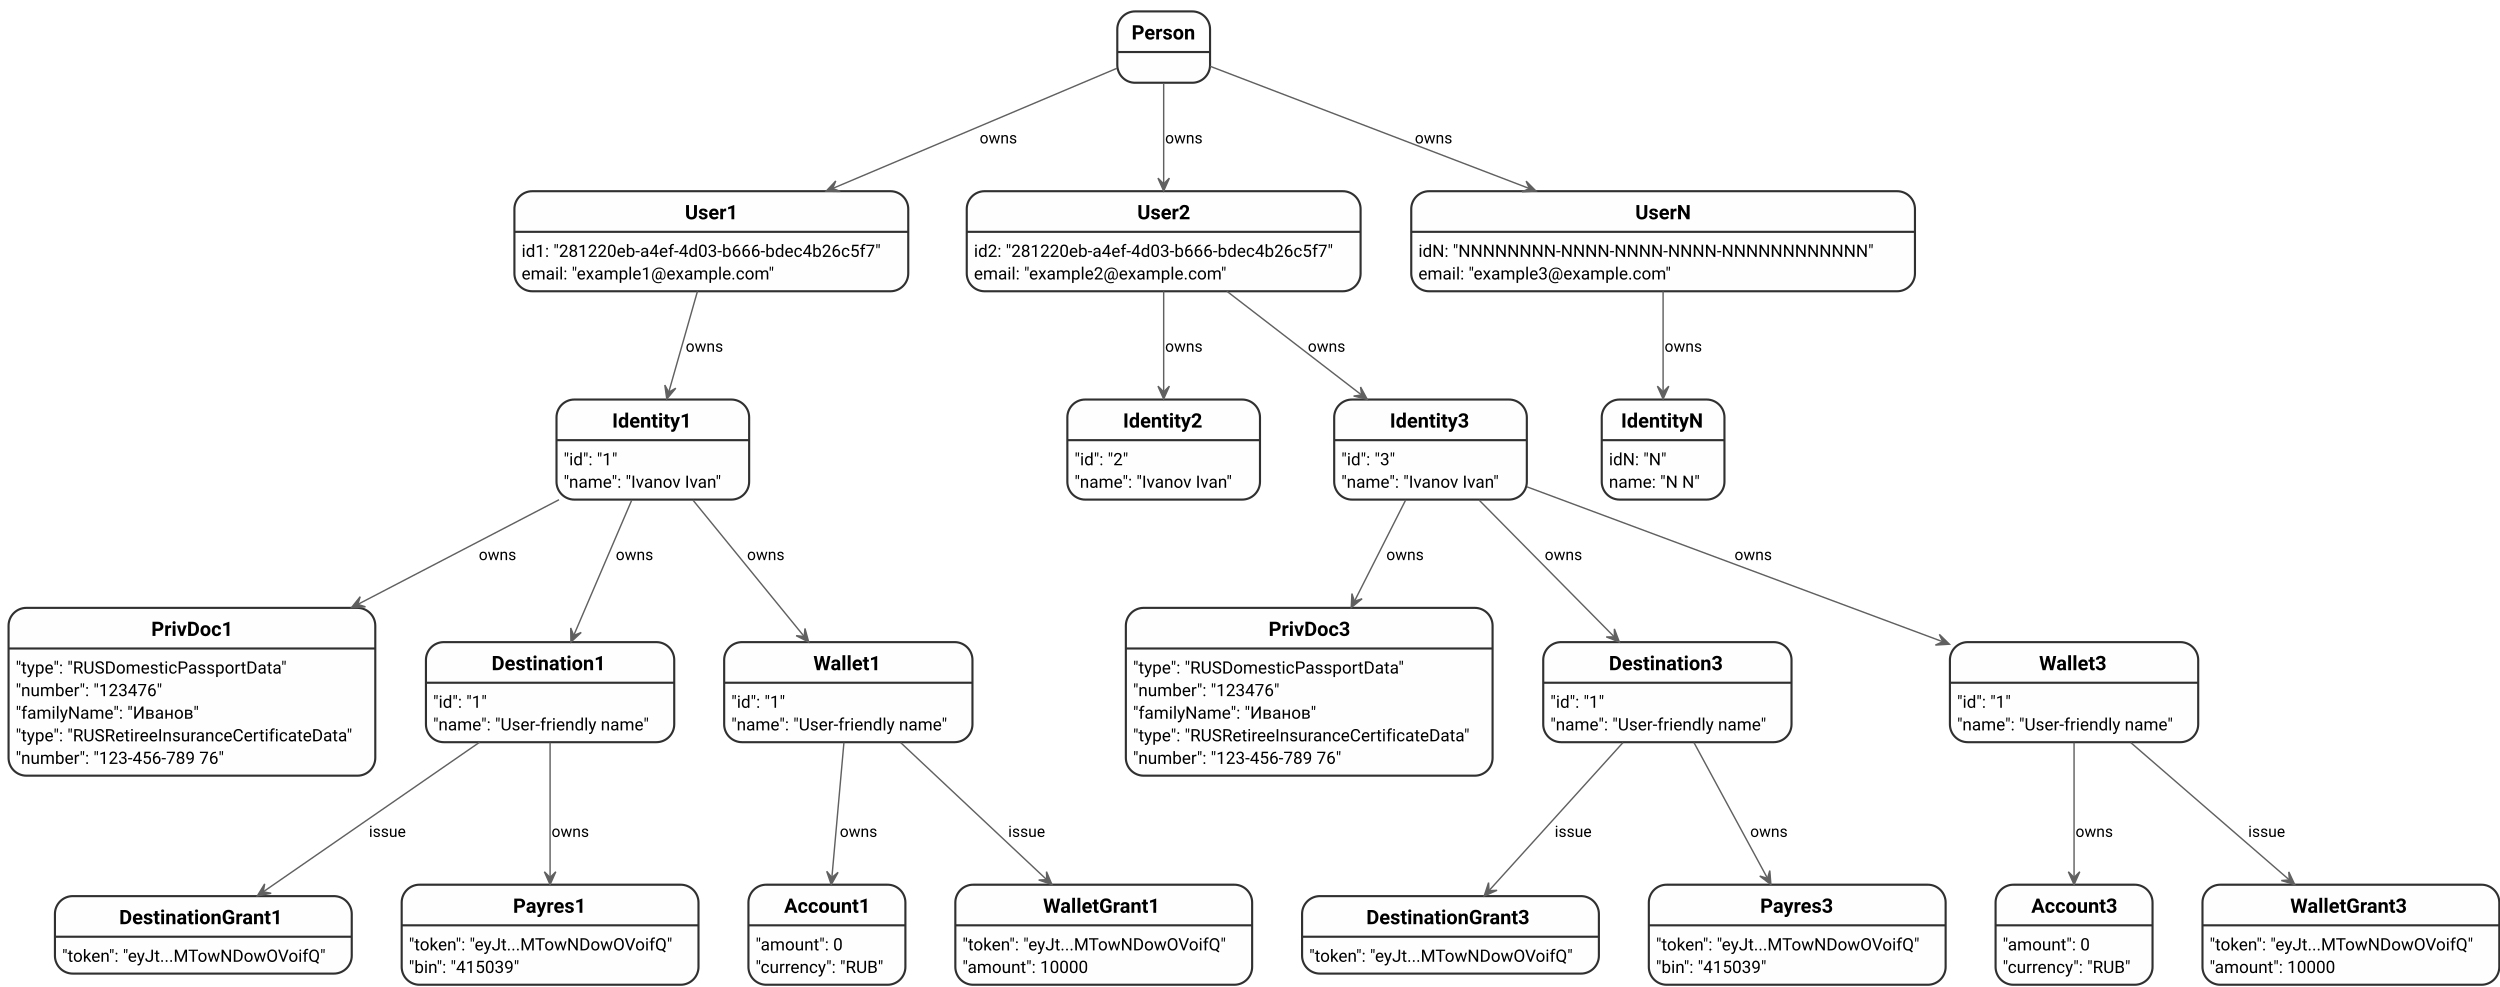
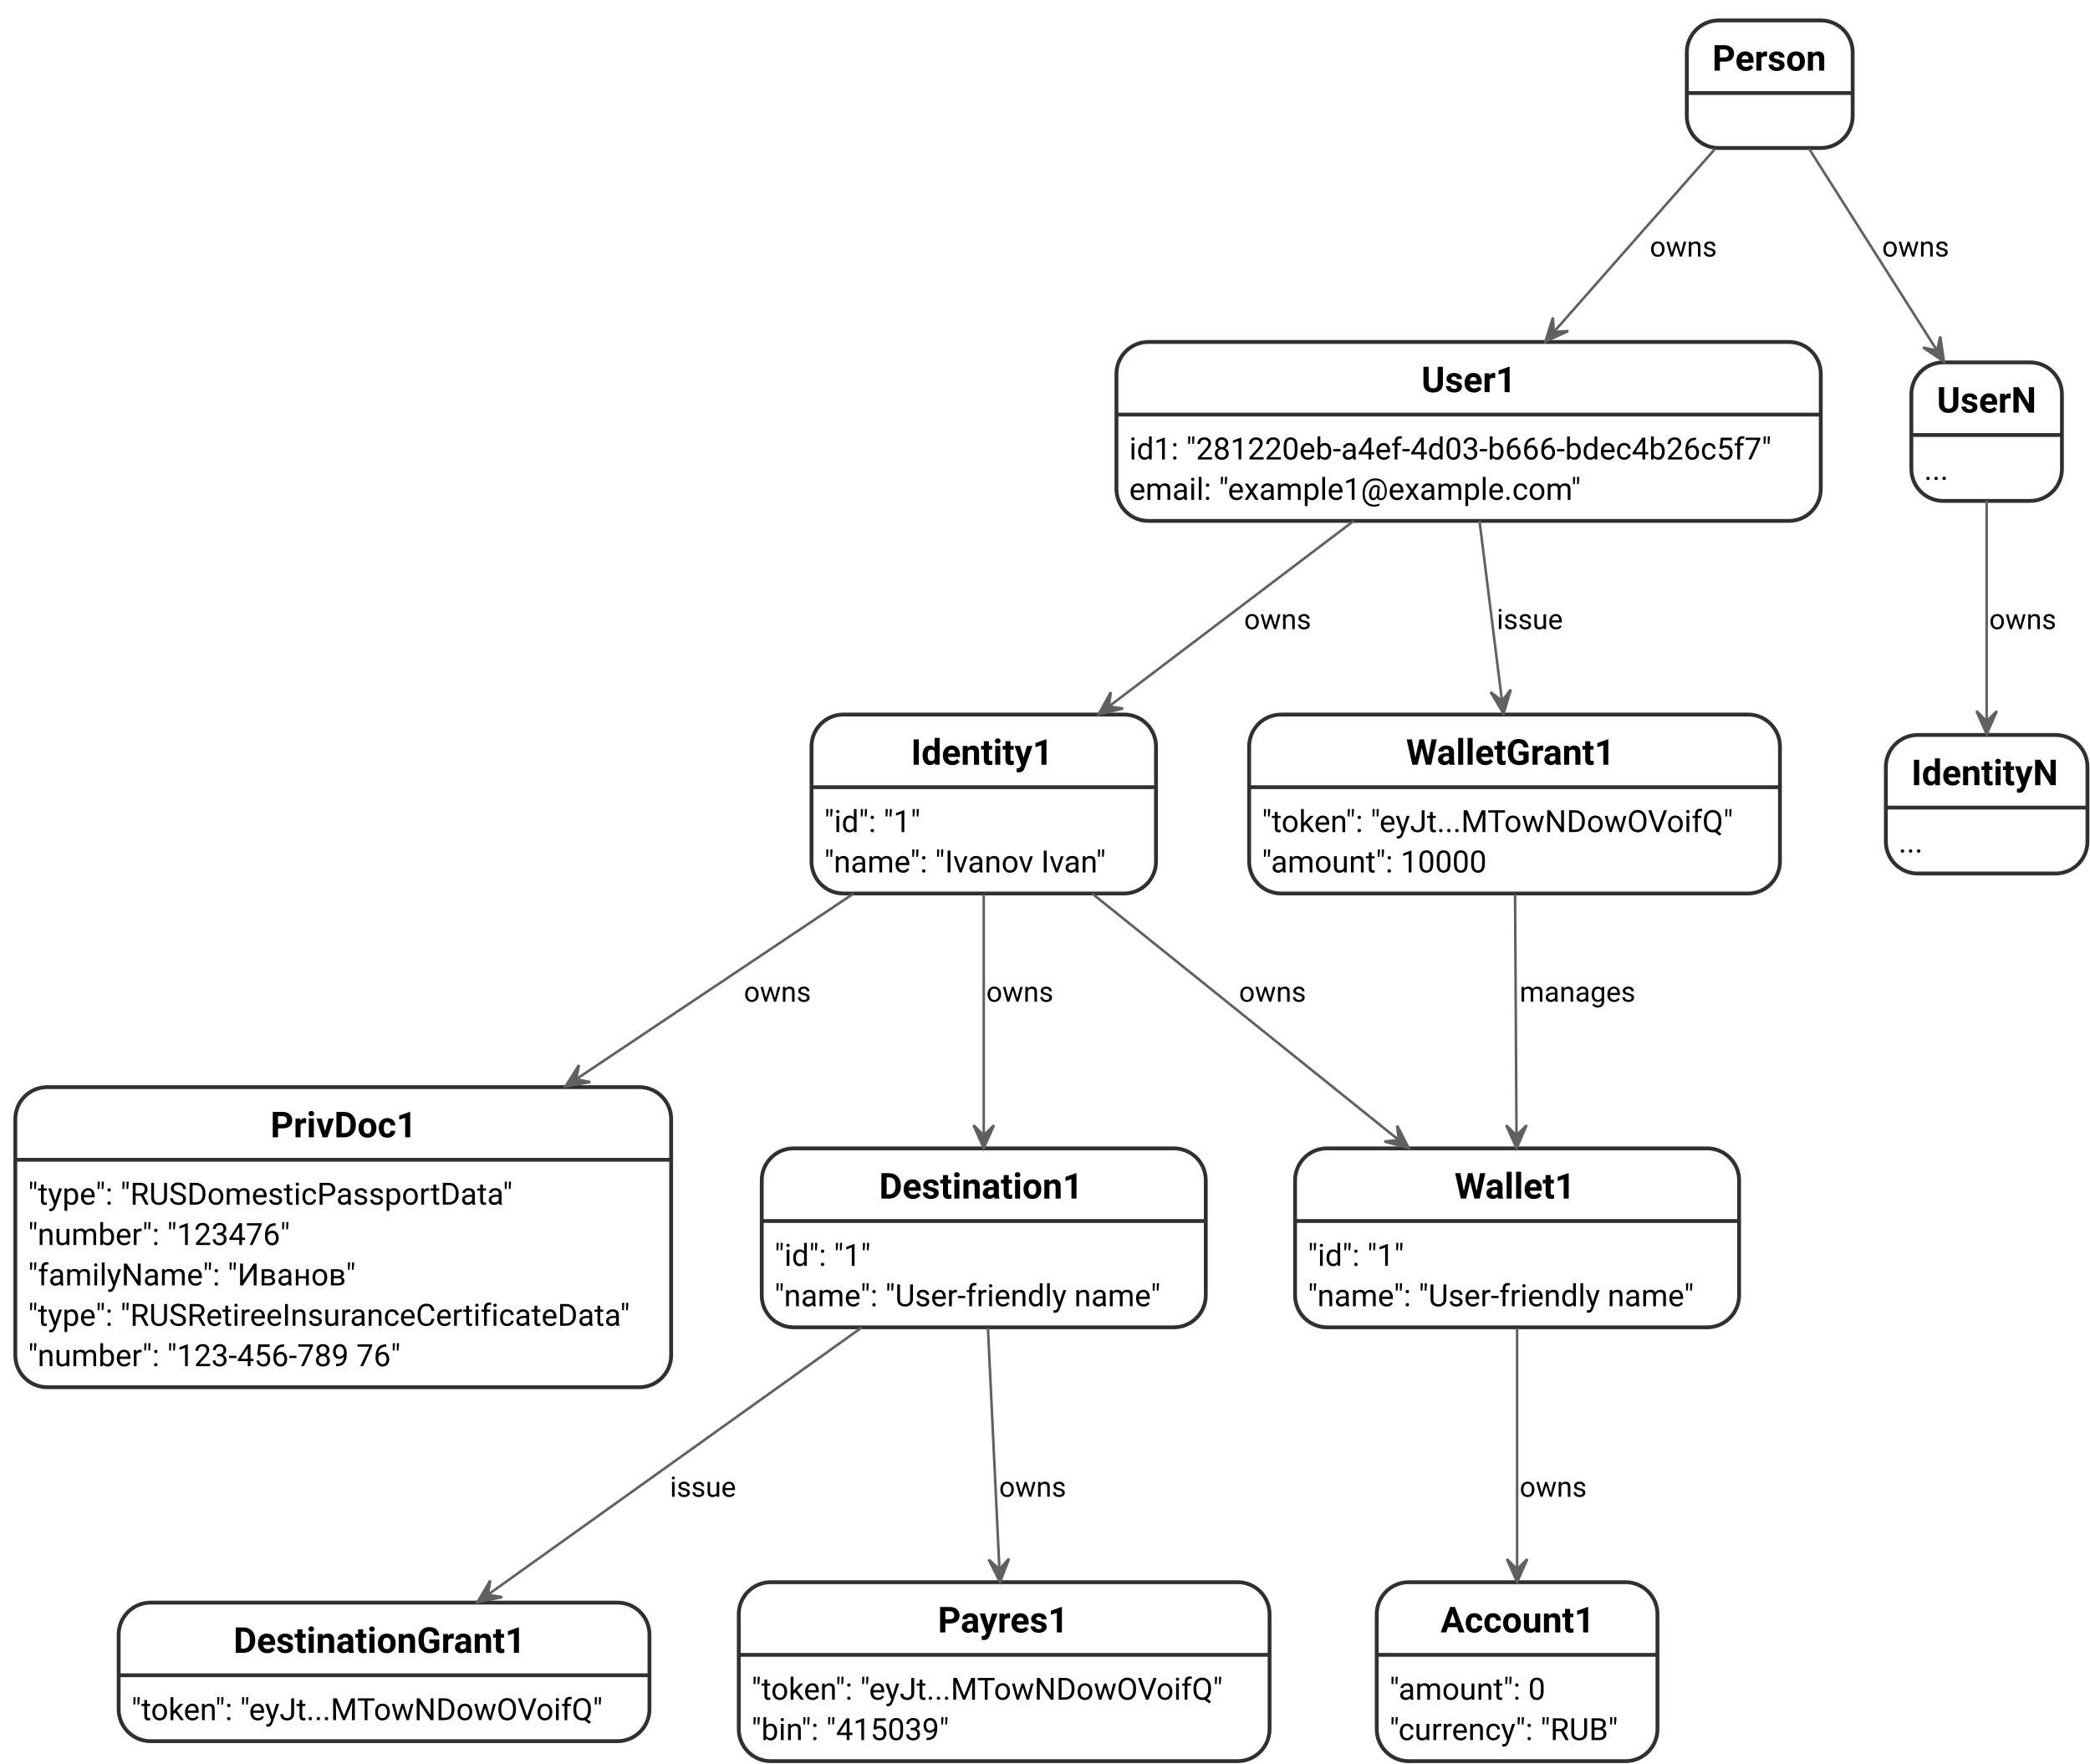
- <svg xmlns="http://www.w3.org/2000/svg" height="691px" style="width:1752px;height:691px;" version="1.1" viewBox="0 0 1752 691" width="1752px">
+ <svg xmlns="http://www.w3.org/2000/svg" height="691px" style="width:819px;height:691px;" version="1.1" viewBox="0 0 819 691" width="819px">
  <defs />
  <g>
    <style type="text/css">
@font-face {
  font-family: 'Roboto';
  font-style: normal;
  font-weight: 400;
  src: local('Roboto'), local('Roboto-Regular'), url(https://fonts.gstatic.com/s/roboto/v15/zN7GBFwfMP4uA6AR0HCoLQ.ttf) format('truetype');
}
@font-face {
  font-family: 'Roboto';
  font-style: normal;
  font-weight: 700;
  src: local('Roboto Bold'), local('Roboto-Bold'), url(https://fonts.gstatic.com/s/roboto/v15/d-6IYplOFocCacKzxwXSOKCWcynf_cDxXwCLxiixG1c.ttf) format('truetype');
}
@font-face {
  font-family: 'Roboto';
  font-style: italic;
  font-weight: 400;
  src: local('Roboto Italic'), local('Roboto-Italic'), url(https://fonts.gstatic.com/s/roboto/v15/W4wDsBUluyw0tK3tykhXEfesZW2xOQ-xsNqO47m55DA.ttf) format('truetype');
}
@font-face {
  font-family: 'Roboto';
  font-style: italic;
  font-weight: 700;
  src: local('Roboto Bold Italic'), local('Roboto-BoldItalic'), url(https://fonts.gstatic.com/s/roboto/v15/t6Nd4cfPRhZP44Q5QAjcC50EAVxt0G0biEntp43Qt6E.ttf) format('truetype');
}
</style>
-     <rect fill="#FEFEFE" height="70.116" rx="12.5" ry="12.5" style="stroke: #303030; stroke-width: 1.5;" width="276" x="360.5" y="134" />
-     <line style="stroke: #303030; stroke-width: 1.5;" x1="360.5" x2="636.5" y1="162.464" y2="162.464" />
-     <text fill="#000000" font-family="Roboto" font-size="14" font-weight="bold" lengthAdjust="spacingAndGlyphs" textLength="37" x="480" y="153.67">User1</text>
-     <text fill="#000000" font-family="Roboto" font-size="12" lengthAdjust="spacingAndGlyphs" textLength="256" x="365.5" y="180.038">id1: "281220eb-a4ef-4d03-b666-bdec4b26c5f7"</text>
-     <text fill="#000000" font-family="Roboto" font-size="12" lengthAdjust="spacingAndGlyphs" textLength="181" x="365.5" y="195.864">email: "example1@example.com"</text>
-     <rect fill="#FEFEFE" height="70.116" rx="12.5" ry="12.5" style="stroke: #303030; stroke-width: 1.5;" width="276" x="677.5" y="134" />
-     <line style="stroke: #303030; stroke-width: 1.5;" x1="677.5" x2="953.5" y1="162.464" y2="162.464" />
-     <text fill="#000000" font-family="Roboto" font-size="14" font-weight="bold" lengthAdjust="spacingAndGlyphs" textLength="37" x="797" y="153.67">User2</text>
-     <text fill="#000000" font-family="Roboto" font-size="12" lengthAdjust="spacingAndGlyphs" textLength="256" x="682.5" y="180.038">id2: "281220eb-a4ef-4d03-b666-bdec4b26c5f7"</text>
-     <text fill="#000000" font-family="Roboto" font-size="12" lengthAdjust="spacingAndGlyphs" textLength="181" x="682.5" y="195.864">email: "example2@example.com"</text>
-     <rect fill="#FEFEFE" height="70.116" rx="12.5" ry="12.5" style="stroke: #303030; stroke-width: 1.5;" width="353" x="989" y="134" />
-     <line style="stroke: #303030; stroke-width: 1.5;" x1="989" x2="1342" y1="162.464" y2="162.464" />
-     <text fill="#000000" font-family="Roboto" font-size="14" font-weight="bold" lengthAdjust="spacingAndGlyphs" textLength="39" x="1146" y="153.67">UserN</text>
-     <text fill="#000000" font-family="Roboto" font-size="12" lengthAdjust="spacingAndGlyphs" textLength="333" x="994" y="180.038">idN: "NNNNNNNN-NNNN-NNNN-NNNN-NNNNNNNNNNNN"</text>
-     <text fill="#000000" font-family="Roboto" font-size="12" lengthAdjust="spacingAndGlyphs" textLength="181" x="994" y="195.864">email: "example3@example.com"</text>
-     <rect fill="#FEFEFE" height="50" rx="12.5" ry="12.5" style="stroke: #303030; stroke-width: 1.5;" width="65" x="783" y="8" />
-     <line style="stroke: #303030; stroke-width: 1.5;" x1="783" x2="848" y1="36.464" y2="36.464" />
-     <text fill="#000000" font-family="Roboto" font-size="14" font-weight="bold" lengthAdjust="spacingAndGlyphs" textLength="45" x="793" y="27.67">Person</text>
-     <rect fill="#FEFEFE" height="70.116" rx="12.5" ry="12.5" style="stroke: #303030; stroke-width: 1.5;" width="135" x="390" y="280" />
-     <line style="stroke: #303030; stroke-width: 1.5;" x1="390" x2="525" y1="308.464" y2="308.464" />
-     <text fill="#000000" font-family="Roboto" font-size="14" font-weight="bold" lengthAdjust="spacingAndGlyphs" textLength="57" x="429" y="299.67">Identity1</text>
-     <text fill="#000000" font-family="Roboto" font-size="12" lengthAdjust="spacingAndGlyphs" textLength="39" x="395" y="326.038">"id": "1"</text>
-     <text fill="#000000" font-family="Roboto" font-size="12" lengthAdjust="spacingAndGlyphs" textLength="115" x="395" y="341.864">"name": "Ivanov Ivan"</text>
-     <rect fill="#FEFEFE" height="70.116" rx="12.5" ry="12.5" style="stroke: #303030; stroke-width: 1.5;" width="135" x="748" y="280" />
-     <line style="stroke: #303030; stroke-width: 1.5;" x1="748" x2="883" y1="308.464" y2="308.464" />
-     <text fill="#000000" font-family="Roboto" font-size="14" font-weight="bold" lengthAdjust="spacingAndGlyphs" textLength="57" x="787" y="299.67">Identity2</text>
-     <text fill="#000000" font-family="Roboto" font-size="12" lengthAdjust="spacingAndGlyphs" textLength="39" x="753" y="326.038">"id": "2"</text>
-     <text fill="#000000" font-family="Roboto" font-size="12" lengthAdjust="spacingAndGlyphs" textLength="115" x="753" y="341.864">"name": "Ivanov Ivan"</text>
-     <rect fill="#FEFEFE" height="70.116" rx="12.5" ry="12.5" style="stroke: #303030; stroke-width: 1.5;" width="135" x="935" y="280" />
-     <line style="stroke: #303030; stroke-width: 1.5;" x1="935" x2="1070" y1="308.464" y2="308.464" />
-     <text fill="#000000" font-family="Roboto" font-size="14" font-weight="bold" lengthAdjust="spacingAndGlyphs" textLength="57" x="974" y="299.67">Identity3</text>
-     <text fill="#000000" font-family="Roboto" font-size="12" lengthAdjust="spacingAndGlyphs" textLength="39" x="940" y="326.038">"id": "3"</text>
-     <text fill="#000000" font-family="Roboto" font-size="12" lengthAdjust="spacingAndGlyphs" textLength="115" x="940" y="341.864">"name": "Ivanov Ivan"</text>
-     <rect fill="#FEFEFE" height="70.116" rx="12.5" ry="12.5" style="stroke: #303030; stroke-width: 1.5;" width="86" x="1122.5" y="280" />
-     <line style="stroke: #303030; stroke-width: 1.5;" x1="1122.5" x2="1208.5" y1="308.464" y2="308.464" />
-     <text fill="#000000" font-family="Roboto" font-size="14" font-weight="bold" lengthAdjust="spacingAndGlyphs" textLength="59" x="1136" y="299.67">IdentityN</text>
-     <text fill="#000000" font-family="Roboto" font-size="12" lengthAdjust="spacingAndGlyphs" textLength="42" x="1127.5" y="326.038">idN: "N"</text>
-     <text fill="#000000" font-family="Roboto" font-size="12" lengthAdjust="spacingAndGlyphs" textLength="66" x="1127.5" y="341.864">name: "N N"</text>
+     <rect fill="#FEFEFE" height="70.116" rx="12.5" ry="12.5" style="stroke: #303030; stroke-width: 1.5;" width="276" x="437.5" y="134" />
+     <line style="stroke: #303030; stroke-width: 1.5;" x1="437.5" x2="713.5" y1="162.464" y2="162.464" />
+     <text fill="#000000" font-family="Roboto" font-size="14" font-weight="bold" lengthAdjust="spacingAndGlyphs" textLength="37" x="557" y="153.67">User1</text>
+     <text fill="#000000" font-family="Roboto" font-size="12" lengthAdjust="spacingAndGlyphs" textLength="256" x="442.5" y="180.038">id1: "281220eb-a4ef-4d03-b666-bdec4b26c5f7"</text>
+     <text fill="#000000" font-family="Roboto" font-size="12" lengthAdjust="spacingAndGlyphs" textLength="181" x="442.5" y="195.864">email: "example1@example.com"</text>
+     <rect fill="#FEFEFE" height="54.29" rx="12.5" ry="12.5" style="stroke: #303030; stroke-width: 1.5;" width="59" x="749" y="142" />
+     <line style="stroke: #303030; stroke-width: 1.5;" x1="749" x2="808" y1="170.464" y2="170.464" />
+     <text fill="#000000" font-family="Roboto" font-size="14" font-weight="bold" lengthAdjust="spacingAndGlyphs" textLength="39" x="759" y="161.67">UserN</text>
+     <text fill="#000000" font-family="Roboto" font-size="12" lengthAdjust="spacingAndGlyphs" textLength="9" x="754" y="188.038">...</text>
+     <rect fill="#FEFEFE" height="50" rx="12.5" ry="12.5" style="stroke: #303030; stroke-width: 1.5;" width="65" x="661" y="8" />
+     <line style="stroke: #303030; stroke-width: 1.5;" x1="661" x2="726" y1="36.464" y2="36.464" />
+     <text fill="#000000" font-family="Roboto" font-size="14" font-weight="bold" lengthAdjust="spacingAndGlyphs" textLength="45" x="671" y="27.67">Person</text>
+     <rect fill="#FEFEFE" height="70.116" rx="12.5" ry="12.5" style="stroke: #303030; stroke-width: 1.5;" width="135" x="318" y="280" />
+     <line style="stroke: #303030; stroke-width: 1.5;" x1="318" x2="453" y1="308.464" y2="308.464" />
+     <text fill="#000000" font-family="Roboto" font-size="14" font-weight="bold" lengthAdjust="spacingAndGlyphs" textLength="57" x="357" y="299.67">Identity1</text>
+     <text fill="#000000" font-family="Roboto" font-size="12" lengthAdjust="spacingAndGlyphs" textLength="39" x="323" y="326.038">"id": "1"</text>
+     <text fill="#000000" font-family="Roboto" font-size="12" lengthAdjust="spacingAndGlyphs" textLength="115" x="323" y="341.864">"name": "Ivanov Ivan"</text>
+     <rect fill="#FEFEFE" height="54.29" rx="12.5" ry="12.5" style="stroke: #303030; stroke-width: 1.5;" width="79" x="739" y="288" />
+     <line style="stroke: #303030; stroke-width: 1.5;" x1="739" x2="818" y1="316.464" y2="316.464" />
+     <text fill="#000000" font-family="Roboto" font-size="14" font-weight="bold" lengthAdjust="spacingAndGlyphs" textLength="59" x="749" y="307.67">IdentityN</text>
+     <text fill="#000000" font-family="Roboto" font-size="12" lengthAdjust="spacingAndGlyphs" textLength="9" x="744" y="334.038">...</text>
    <rect fill="#FEFEFE" height="117.595" rx="12.5" ry="12.5" style="stroke: #303030; stroke-width: 1.5;" width="257" x="6" y="426" />
    <line style="stroke: #303030; stroke-width: 1.5;" x1="6" x2="263" y1="454.464" y2="454.464" />
    <text fill="#000000" font-family="Roboto" font-size="14" font-weight="bold" lengthAdjust="spacingAndGlyphs" textLength="57" x="106" y="445.67">PrivDoc1</text>
    <text fill="#000000" font-family="Roboto" font-size="12" lengthAdjust="spacingAndGlyphs" textLength="193" x="11" y="472.038">"type": "RUSDomesticPassportData"</text>
    <text fill="#000000" font-family="Roboto" font-size="12" lengthAdjust="spacingAndGlyphs" textLength="106" x="11" y="487.864">"number": "123476"</text>
    <text fill="#000000" font-family="Roboto" font-size="12" lengthAdjust="spacingAndGlyphs" textLength="133" x="11" y="503.69">"familyName": "Иванов"</text>
    <text fill="#000000" font-family="Roboto" font-size="12" lengthAdjust="spacingAndGlyphs" textLength="237" x="11" y="519.517">"type": "RUSRetireeInsuranceCertificateData"</text>
    <text fill="#000000" font-family="Roboto" font-size="12" lengthAdjust="spacingAndGlyphs" textLength="150" x="11" y="535.343">"number": "123-456-789 76"</text>
-     <rect fill="#FEFEFE" height="117.595" rx="12.5" ry="12.5" style="stroke: #303030; stroke-width: 1.5;" width="257" x="789" y="426" />
-     <line style="stroke: #303030; stroke-width: 1.5;" x1="789" x2="1046" y1="454.464" y2="454.464" />
-     <text fill="#000000" font-family="Roboto" font-size="14" font-weight="bold" lengthAdjust="spacingAndGlyphs" textLength="57" x="889" y="445.67">PrivDoc3</text>
-     <text fill="#000000" font-family="Roboto" font-size="12" lengthAdjust="spacingAndGlyphs" textLength="193" x="794" y="472.038">"type": "RUSDomesticPassportData"</text>
-     <text fill="#000000" font-family="Roboto" font-size="12" lengthAdjust="spacingAndGlyphs" textLength="106" x="794" y="487.864">"number": "123476"</text>
-     <text fill="#000000" font-family="Roboto" font-size="12" lengthAdjust="spacingAndGlyphs" textLength="133" x="794" y="503.69">"familyName": "Иванов"</text>
-     <text fill="#000000" font-family="Roboto" font-size="12" lengthAdjust="spacingAndGlyphs" textLength="237" x="794" y="519.517">"type": "RUSRetireeInsuranceCertificateData"</text>
-     <text fill="#000000" font-family="Roboto" font-size="12" lengthAdjust="spacingAndGlyphs" textLength="150" x="794" y="535.343">"number": "123-456-789 76"</text>
    <rect fill="#FEFEFE" height="70.116" rx="12.5" ry="12.5" style="stroke: #303030; stroke-width: 1.5;" width="174" x="298.5" y="450" />
    <line style="stroke: #303030; stroke-width: 1.5;" x1="298.5" x2="472.5" y1="478.464" y2="478.464" />
    <text fill="#000000" font-family="Roboto" font-size="14" font-weight="bold" lengthAdjust="spacingAndGlyphs" textLength="82" x="344.5" y="469.67">Destination1</text>
    <text fill="#000000" font-family="Roboto" font-size="12" lengthAdjust="spacingAndGlyphs" textLength="39" x="303.5" y="496.038">"id": "1"</text>
    <text fill="#000000" font-family="Roboto" font-size="12" lengthAdjust="spacingAndGlyphs" textLength="154" x="303.5" y="511.864">"name": "User-friendly name"</text>
-     <rect fill="#FEFEFE" height="70.116" rx="12.5" ry="12.5" style="stroke: #303030; stroke-width: 1.5;" width="174" x="1081.5" y="450" />
-     <line style="stroke: #303030; stroke-width: 1.5;" x1="1081.5" x2="1255.5" y1="478.464" y2="478.464" />
-     <text fill="#000000" font-family="Roboto" font-size="14" font-weight="bold" lengthAdjust="spacingAndGlyphs" textLength="82" x="1127.5" y="469.67">Destination3</text>
-     <text fill="#000000" font-family="Roboto" font-size="12" lengthAdjust="spacingAndGlyphs" textLength="39" x="1086.5" y="496.038">"id": "1"</text>
-     <text fill="#000000" font-family="Roboto" font-size="12" lengthAdjust="spacingAndGlyphs" textLength="154" x="1086.5" y="511.864">"name": "User-friendly name"</text>
-     <rect fill="#FEFEFE" height="54.29" rx="12.5" ry="12.5" style="stroke: #303030; stroke-width: 1.5;" width="208" x="38.5" y="628" />
-     <line style="stroke: #303030; stroke-width: 1.5;" x1="38.5" x2="246.5" y1="656.464" y2="656.464" />
-     <text fill="#000000" font-family="Roboto" font-size="14" font-weight="bold" lengthAdjust="spacingAndGlyphs" textLength="118" x="83.5" y="647.67">DestinationGrant1</text>
-     <text fill="#000000" font-family="Roboto" font-size="12" lengthAdjust="spacingAndGlyphs" textLength="188" x="43.5" y="674.038">"token": "eyJt...MTowNDowOVoifQ"</text>
-     <rect fill="#FEFEFE" height="54.29" rx="12.5" ry="12.5" style="stroke: #303030; stroke-width: 1.5;" width="208" x="912.5" y="628" />
-     <line style="stroke: #303030; stroke-width: 1.5;" x1="912.5" x2="1120.5" y1="656.464" y2="656.464" />
-     <text fill="#000000" font-family="Roboto" font-size="14" font-weight="bold" lengthAdjust="spacingAndGlyphs" textLength="118" x="957.5" y="647.67">DestinationGrant3</text>
-     <text fill="#000000" font-family="Roboto" font-size="12" lengthAdjust="spacingAndGlyphs" textLength="188" x="917.5" y="674.038">"token": "eyJt...MTowNDowOVoifQ"</text>
-     <rect fill="#FEFEFE" height="70.116" rx="12.5" ry="12.5" style="stroke: #303030; stroke-width: 1.5;" width="208" x="281.5" y="620" />
-     <line style="stroke: #303030; stroke-width: 1.5;" x1="281.5" x2="489.5" y1="648.464" y2="648.464" />
-     <text fill="#000000" font-family="Roboto" font-size="14" font-weight="bold" lengthAdjust="spacingAndGlyphs" textLength="52" x="359.5" y="639.67">Payres1</text>
-     <text fill="#000000" font-family="Roboto" font-size="12" lengthAdjust="spacingAndGlyphs" textLength="188" x="286.5" y="666.038">"token": "eyJt...MTowNDowOVoifQ"</text>
-     <text fill="#000000" font-family="Roboto" font-size="12" lengthAdjust="spacingAndGlyphs" textLength="81" x="286.5" y="681.864">"bin": "415039"</text>
-     <rect fill="#FEFEFE" height="70.116" rx="12.5" ry="12.5" style="stroke: #303030; stroke-width: 1.5;" width="208" x="1155.5" y="620" />
-     <line style="stroke: #303030; stroke-width: 1.5;" x1="1155.5" x2="1363.5" y1="648.464" y2="648.464" />
-     <text fill="#000000" font-family="Roboto" font-size="14" font-weight="bold" lengthAdjust="spacingAndGlyphs" textLength="52" x="1233.5" y="639.67">Payres3</text>
-     <text fill="#000000" font-family="Roboto" font-size="12" lengthAdjust="spacingAndGlyphs" textLength="188" x="1160.5" y="666.038">"token": "eyJt...MTowNDowOVoifQ"</text>
-     <text fill="#000000" font-family="Roboto" font-size="12" lengthAdjust="spacingAndGlyphs" textLength="81" x="1160.5" y="681.864">"bin": "415039"</text>
+     <rect fill="#FEFEFE" height="54.29" rx="12.5" ry="12.5" style="stroke: #303030; stroke-width: 1.5;" width="208" x="46.5" y="628" />
+     <line style="stroke: #303030; stroke-width: 1.5;" x1="46.5" x2="254.5" y1="656.464" y2="656.464" />
+     <text fill="#000000" font-family="Roboto" font-size="14" font-weight="bold" lengthAdjust="spacingAndGlyphs" textLength="118" x="91.5" y="647.67">DestinationGrant1</text>
+     <text fill="#000000" font-family="Roboto" font-size="12" lengthAdjust="spacingAndGlyphs" textLength="188" x="51.5" y="674.038">"token": "eyJt...MTowNDowOVoifQ"</text>
+     <rect fill="#FEFEFE" height="70.116" rx="12.5" ry="12.5" style="stroke: #303030; stroke-width: 1.5;" width="208" x="289.5" y="620" />
+     <line style="stroke: #303030; stroke-width: 1.5;" x1="289.5" x2="497.5" y1="648.464" y2="648.464" />
+     <text fill="#000000" font-family="Roboto" font-size="14" font-weight="bold" lengthAdjust="spacingAndGlyphs" textLength="52" x="367.5" y="639.67">Payres1</text>
+     <text fill="#000000" font-family="Roboto" font-size="12" lengthAdjust="spacingAndGlyphs" textLength="188" x="294.5" y="666.038">"token": "eyJt...MTowNDowOVoifQ"</text>
+     <text fill="#000000" font-family="Roboto" font-size="12" lengthAdjust="spacingAndGlyphs" textLength="81" x="294.5" y="681.864">"bin": "415039"</text>
    <rect fill="#FEFEFE" height="70.116" rx="12.5" ry="12.5" style="stroke: #303030; stroke-width: 1.5;" width="174" x="507.5" y="450" />
    <line style="stroke: #303030; stroke-width: 1.5;" x1="507.5" x2="681.5" y1="478.464" y2="478.464" />
    <text fill="#000000" font-family="Roboto" font-size="14" font-weight="bold" lengthAdjust="spacingAndGlyphs" textLength="49" x="570" y="469.67">Wallet1</text>
    <text fill="#000000" font-family="Roboto" font-size="12" lengthAdjust="spacingAndGlyphs" textLength="39" x="512.5" y="496.038">"id": "1"</text>
    <text fill="#000000" font-family="Roboto" font-size="12" lengthAdjust="spacingAndGlyphs" textLength="154" x="512.5" y="511.864">"name": "User-friendly name"</text>
-     <rect fill="#FEFEFE" height="70.116" rx="12.5" ry="12.5" style="stroke: #303030; stroke-width: 1.5;" width="174" x="1366.5" y="450" />
-     <line style="stroke: #303030; stroke-width: 1.5;" x1="1366.5" x2="1540.5" y1="478.464" y2="478.464" />
-     <text fill="#000000" font-family="Roboto" font-size="14" font-weight="bold" lengthAdjust="spacingAndGlyphs" textLength="49" x="1429" y="469.67">Wallet3</text>
-     <text fill="#000000" font-family="Roboto" font-size="12" lengthAdjust="spacingAndGlyphs" textLength="39" x="1371.5" y="496.038">"id": "1"</text>
-     <text fill="#000000" font-family="Roboto" font-size="12" lengthAdjust="spacingAndGlyphs" textLength="154" x="1371.5" y="511.864">"name": "User-friendly name"</text>
-     <rect fill="#FEFEFE" height="70.116" rx="12.5" ry="12.5" style="stroke: #303030; stroke-width: 1.5;" width="110" x="524.5" y="620" />
-     <line style="stroke: #303030; stroke-width: 1.5;" x1="524.5" x2="634.5" y1="648.464" y2="648.464" />
-     <text fill="#000000" font-family="Roboto" font-size="14" font-weight="bold" lengthAdjust="spacingAndGlyphs" textLength="60" x="549.5" y="639.67">Account1</text>
-     <text fill="#000000" font-family="Roboto" font-size="12" lengthAdjust="spacingAndGlyphs" textLength="64" x="529.5" y="666.038">"amount": 0</text>
-     <text fill="#000000" font-family="Roboto" font-size="12" lengthAdjust="spacingAndGlyphs" textLength="90" x="529.5" y="681.864">"currency": "RUB"</text>
-     <rect fill="#FEFEFE" height="70.116" rx="12.5" ry="12.5" style="stroke: #303030; stroke-width: 1.5;" width="110" x="1398.5" y="620" />
-     <line style="stroke: #303030; stroke-width: 1.5;" x1="1398.5" x2="1508.5" y1="648.464" y2="648.464" />
-     <text fill="#000000" font-family="Roboto" font-size="14" font-weight="bold" lengthAdjust="spacingAndGlyphs" textLength="60" x="1423.5" y="639.67">Account3</text>
-     <text fill="#000000" font-family="Roboto" font-size="12" lengthAdjust="spacingAndGlyphs" textLength="64" x="1403.5" y="666.038">"amount": 0</text>
-     <text fill="#000000" font-family="Roboto" font-size="12" lengthAdjust="spacingAndGlyphs" textLength="90" x="1403.5" y="681.864">"currency": "RUB"</text>
-     <rect fill="#FEFEFE" height="70.116" rx="12.5" ry="12.5" style="stroke: #303030; stroke-width: 1.5;" width="208" x="669.5" y="620" />
-     <line style="stroke: #303030; stroke-width: 1.5;" x1="669.5" x2="877.5" y1="648.464" y2="648.464" />
-     <text fill="#000000" font-family="Roboto" font-size="14" font-weight="bold" lengthAdjust="spacingAndGlyphs" textLength="85" x="731" y="639.67">WalletGrant1</text>
-     <text fill="#000000" font-family="Roboto" font-size="12" lengthAdjust="spacingAndGlyphs" textLength="188" x="674.5" y="666.038">"token": "eyJt...MTowNDowOVoifQ"</text>
-     <text fill="#000000" font-family="Roboto" font-size="12" lengthAdjust="spacingAndGlyphs" textLength="92" x="674.5" y="681.864">"amount": 10000</text>
-     <rect fill="#FEFEFE" height="70.116" rx="12.5" ry="12.5" style="stroke: #303030; stroke-width: 1.5;" width="208" x="1543.5" y="620" />
-     <line style="stroke: #303030; stroke-width: 1.5;" x1="1543.5" x2="1751.5" y1="648.464" y2="648.464" />
-     <text fill="#000000" font-family="Roboto" font-size="14" font-weight="bold" lengthAdjust="spacingAndGlyphs" textLength="85" x="1605" y="639.67">WalletGrant3</text>
-     <text fill="#000000" font-family="Roboto" font-size="12" lengthAdjust="spacingAndGlyphs" textLength="188" x="1548.5" y="666.038">"token": "eyJt...MTowNDowOVoifQ"</text>
-     <text fill="#000000" font-family="Roboto" font-size="12" lengthAdjust="spacingAndGlyphs" textLength="92" x="1548.5" y="681.864">"amount": 10000</text>
-     <path d="M782.769,47.836 C736.193,67.524 649.178,104.307 583.636,132.012 " fill="none" style="stroke: #606060; stroke-width: 1.0;" />
-     <polygon fill="#606060" points="578.955,133.991,588.802,134.171,583.56,132.044,585.687,126.802,578.955,133.991" style="stroke: #606060; stroke-width: 1.0;" />
-     <text fill="#000000" font-family="Roboto" font-size="11" lengthAdjust="spacingAndGlyphs" textLength="26" x="686.5" y="100.526">owns</text>
-     <path d="M815.5,58.266 C815.5,77.899 815.5,105.934 815.5,128.752 " fill="none" style="stroke: #606060; stroke-width: 1.0;" />
-     <polygon fill="#606060" points="815.5,133.834,819.5,124.834,815.5,128.834,811.5,124.834,815.5,133.834" style="stroke: #606060; stroke-width: 1.0;" />
-     <text fill="#000000" font-family="Roboto" font-size="11" lengthAdjust="spacingAndGlyphs" textLength="26" x="816.5" y="100.526">owns</text>
-     <path d="M848.113,46.486 C898.594,65.813 997.552,103.7 1071.62,132.056 " fill="none" style="stroke: #606060; stroke-width: 1.0;" />
-     <polygon fill="#606060" points="1076.46,133.91,1069.502,126.94,1071.795,132.111,1066.624,134.405,1076.46,133.91" style="stroke: #606060; stroke-width: 1.0;" />
-     <text fill="#000000" font-family="Roboto" font-size="11" lengthAdjust="spacingAndGlyphs" textLength="26" x="991.5" y="100.526">owns</text>
-     <path d="M488.784,204.126 C482.751,225.312 474.978,252.614 468.689,274.703 " fill="none" style="stroke: #606060; stroke-width: 1.0;" />
-     <polygon fill="#606060" points="467.289,279.62,473.6,272.059,468.658,274.811,465.905,269.869,467.289,279.62" style="stroke: #606060; stroke-width: 1.0;" />
-     <text fill="#000000" font-family="Roboto" font-size="11" lengthAdjust="spacingAndGlyphs" textLength="26" x="480.5" y="246.526">owns</text>
-     <path d="M815.5,204.126 C815.5,225.223 815.5,252.385 815.5,274.424 " fill="none" style="stroke: #606060; stroke-width: 1.0;" />
-     <polygon fill="#606060" points="815.5,279.62,819.5,270.62,815.5,274.62,811.5,270.62,815.5,279.62" style="stroke: #606060; stroke-width: 1.0;" />
-     <text fill="#000000" font-family="Roboto" font-size="11" lengthAdjust="spacingAndGlyphs" textLength="26" x="816.5" y="246.526">owns</text>
-     <path d="M859.816,204.126 C888.125,225.925 924.844,254.2 953.942,276.608 " fill="none" style="stroke: #606060; stroke-width: 1.0;" />
-     <polygon fill="#606060" points="958.178,279.87,953.487,271.21,954.216,276.82,948.607,277.549,958.178,279.87" style="stroke: #606060; stroke-width: 1.0;" />
-     <text fill="#000000" font-family="Roboto" font-size="11" lengthAdjust="spacingAndGlyphs" textLength="26" x="916.5" y="246.526">owns</text>
-     <path d="M1165.5,204.126 C1165.5,225.223 1165.5,252.385 1165.5,274.424 " fill="none" style="stroke: #606060; stroke-width: 1.0;" />
-     <polygon fill="#606060" points="1165.5,279.62,1169.5,270.62,1165.5,274.62,1161.5,270.62,1165.5,279.62" style="stroke: #606060; stroke-width: 1.0;" />
-     <text fill="#000000" font-family="Roboto" font-size="11" lengthAdjust="spacingAndGlyphs" textLength="26" x="1166.5" y="246.526">owns</text>
-     <path d="M391.747,350.2 C351.274,371.251 298.244,398.833 250.854,423.482 " fill="none" style="stroke: #606060; stroke-width: 1.0;" />
-     <polygon fill="#606060" points="246.286,425.857,256.116,425.253,250.722,423.55,252.425,418.155,246.286,425.857" style="stroke: #606060; stroke-width: 1.0;" />
-     <text fill="#000000" font-family="Roboto" font-size="11" lengthAdjust="spacingAndGlyphs" textLength="26" x="335.5" y="392.526">owns</text>
-     <path d="M985.094,350.403 C974.803,370.742 961.454,397.126 949.34,421.068 " fill="none" style="stroke: #606060; stroke-width: 1.0;" />
-     <polygon fill="#606060" points="946.935,425.822,954.567,419.597,949.192,421.361,947.429,415.986,946.935,425.822" style="stroke: #606060; stroke-width: 1.0;" />
-     <text fill="#000000" font-family="Roboto" font-size="11" lengthAdjust="spacingAndGlyphs" textLength="26" x="971.5" y="392.526">owns</text>
-     <path d="M442.756,350.403 C430.972,377.899 414.453,416.442 402.186,445.067 " fill="none" style="stroke: #606060; stroke-width: 1.0;" />
-     <polygon fill="#606060" points="400.101,449.931,407.322,443.233,402.07,445.335,399.968,440.083,400.101,449.931" style="stroke: #606060; stroke-width: 1.0;" />
-     <text fill="#000000" font-family="Roboto" font-size="11" lengthAdjust="spacingAndGlyphs" textLength="26" x="431.5" y="392.526">owns</text>
-     <path d="M1036.49,350.403 C1064,378.24 1102.69,417.399 1131.08,446.126 " fill="none" style="stroke: #606060; stroke-width: 1.0;" />
-     <polygon fill="#606060" points="1134.84,449.931,1131.36,440.717,1131.326,446.374,1125.669,446.34,1134.84,449.931" style="stroke: #606060; stroke-width: 1.0;" />
-     <text fill="#000000" font-family="Roboto" font-size="11" lengthAdjust="spacingAndGlyphs" textLength="26" x="1082.5" y="392.526">owns</text>
-     <path d="M385.5,520.403 C385.5,547.786 385.5,586.124 385.5,614.711 " fill="none" style="stroke: #606060; stroke-width: 1.0;" />
-     <polygon fill="#606060" points="385.5,619.931,389.5,610.931,385.5,614.931,381.5,610.931,385.5,619.931" style="stroke: #606060; stroke-width: 1.0;" />
-     <text fill="#000000" font-family="Roboto" font-size="11" lengthAdjust="spacingAndGlyphs" textLength="26" x="386.5" y="586.526">owns</text>
-     <path d="M1187.13,520.403 C1202.09,548.013 1223.08,586.761 1238.6,615.421 " fill="none" style="stroke: #606060; stroke-width: 1.0;" />
-     <polygon fill="#606060" points="1241.05,619.931,1240.271,610.113,1238.664,615.537,1233.24,613.93,1241.05,619.931" style="stroke: #606060; stroke-width: 1.0;" />
-     <text fill="#000000" font-family="Roboto" font-size="11" lengthAdjust="spacingAndGlyphs" textLength="26" x="1226.5" y="586.526">owns</text>
-     <path d="M336.032,520.2 C291.491,550.994 226.735,595.763 184.616,624.883 " fill="none" style="stroke: #606060; stroke-width: 1.0;" />
-     <polygon fill="#606060" points="180.358,627.826,190.036,625.999,184.471,624.983,185.487,619.418,180.358,627.826" style="stroke: #606060; stroke-width: 1.0;" />
-     <text fill="#000000" font-family="Roboto" font-size="11" lengthAdjust="spacingAndGlyphs" textLength="27" x="258.5" y="586.526">issue</text>
-     <path d="M1137.37,520.403 C1109.78,550.904 1069.88,594.999 1043.58,624.069 " fill="none" style="stroke: #606060; stroke-width: 1.0;" />
-     <polygon fill="#606060" points="1040.12,627.891,1049.129,623.91,1043.478,624.187,1043.202,618.537,1040.12,627.891" style="stroke: #606060; stroke-width: 1.0;" />
-     <text fill="#000000" font-family="Roboto" font-size="11" lengthAdjust="spacingAndGlyphs" textLength="27" x="1089.5" y="586.526">issue</text>
-     <path d="M485.555,350.403 C508.163,378.126 539.928,417.08 563.328,445.774 " fill="none" style="stroke: #606060; stroke-width: 1.0;" />
-     <polygon fill="#606060" points="566.717,449.931,564.13,440.428,563.557,446.056,557.93,445.483,566.717,449.931" style="stroke: #606060; stroke-width: 1.0;" />
-     <text fill="#000000" font-family="Roboto" font-size="11" lengthAdjust="spacingAndGlyphs" textLength="26" x="523.5" y="392.526">owns</text>
-     <path d="M1070.02,341.151 C1147.44,369.989 1274.77,417.423 1361.29,449.65 " fill="none" style="stroke: #606060; stroke-width: 1.0;" />
-     <polygon fill="#606060" points="1366.15,451.461,1359.11,444.574,1361.464,449.717,1356.32,452.072,1366.15,451.461" style="stroke: #606060; stroke-width: 1.0;" />
-     <text fill="#000000" font-family="Roboto" font-size="11" lengthAdjust="spacingAndGlyphs" textLength="26" x="1215.5" y="392.526">owns</text>
-     <path d="M591.428,520.403 C588.983,547.786 585.56,586.124 583.008,614.711 " fill="none" style="stroke: #606060; stroke-width: 1.0;" />
-     <polygon fill="#606060" points="582.542,619.931,587.327,611.322,582.987,614.951,579.358,610.611,582.542,619.931" style="stroke: #606060; stroke-width: 1.0;" />
-     <text fill="#000000" font-family="Roboto" font-size="11" lengthAdjust="spacingAndGlyphs" textLength="26" x="588.5" y="586.526">owns</text>
-     <path d="M1453.5,520.403 C1453.5,547.786 1453.5,586.124 1453.5,614.711 " fill="none" style="stroke: #606060; stroke-width: 1.0;" />
-     <polygon fill="#606060" points="1453.5,619.931,1457.5,610.931,1453.5,614.931,1449.5,610.931,1453.5,619.931" style="stroke: #606060; stroke-width: 1.0;" />
-     <text fill="#000000" font-family="Roboto" font-size="11" lengthAdjust="spacingAndGlyphs" textLength="26" x="1454.5" y="586.526">owns</text>
-     <path d="M631.155,520.403 C660.936,548.354 702.879,587.719 733.521,616.478 " fill="none" style="stroke: #606060; stroke-width: 1.0;" />
-     <polygon fill="#606060" points="737.2,619.931,733.375,610.855,733.554,616.509,727.9,616.689,737.2,619.931" style="stroke: #606060; stroke-width: 1.0;" />
-     <text fill="#000000" font-family="Roboto" font-size="11" lengthAdjust="spacingAndGlyphs" textLength="27" x="706.5" y="586.526">issue</text>
-     <path d="M1493.23,520.403 C1525.5,548.354 1570.96,587.719 1604.17,616.478 " fill="none" style="stroke: #606060; stroke-width: 1.0;" />
-     <polygon fill="#606060" points="1608.16,619.931,1603.973,611.016,1604.379,616.659,1598.737,617.066,1608.16,619.931" style="stroke: #606060; stroke-width: 1.0;" />
-     <text fill="#000000" font-family="Roboto" font-size="11" lengthAdjust="spacingAndGlyphs" textLength="27" x="1575.5" y="586.526">issue</text>
+     <rect fill="#FEFEFE" height="70.116" rx="12.5" ry="12.5" style="stroke: #303030; stroke-width: 1.5;" width="110" x="539.5" y="620" />
+     <line style="stroke: #303030; stroke-width: 1.5;" x1="539.5" x2="649.5" y1="648.464" y2="648.464" />
+     <text fill="#000000" font-family="Roboto" font-size="14" font-weight="bold" lengthAdjust="spacingAndGlyphs" textLength="60" x="564.5" y="639.67">Account1</text>
+     <text fill="#000000" font-family="Roboto" font-size="12" lengthAdjust="spacingAndGlyphs" textLength="64" x="544.5" y="666.038">"amount": 0</text>
+     <text fill="#000000" font-family="Roboto" font-size="12" lengthAdjust="spacingAndGlyphs" textLength="90" x="544.5" y="681.864">"currency": "RUB"</text>
+     <rect fill="#FEFEFE" height="70.116" rx="12.5" ry="12.5" style="stroke: #303030; stroke-width: 1.5;" width="208" x="489.5" y="280" />
+     <line style="stroke: #303030; stroke-width: 1.5;" x1="489.5" x2="697.5" y1="308.464" y2="308.464" />
+     <text fill="#000000" font-family="Roboto" font-size="14" font-weight="bold" lengthAdjust="spacingAndGlyphs" textLength="85" x="551" y="299.67">WalletGrant1</text>
+     <text fill="#000000" font-family="Roboto" font-size="12" lengthAdjust="spacingAndGlyphs" textLength="188" x="494.5" y="326.038">"token": "eyJt...MTowNDowOVoifQ"</text>
+     <text fill="#000000" font-family="Roboto" font-size="12" lengthAdjust="spacingAndGlyphs" textLength="92" x="494.5" y="341.864">"amount": 10000</text>
+     <path d="M672.131,58.266 C654.552,78.229 629.323,106.879 609.052,129.898 " fill="none" style="stroke: #606060; stroke-width: 1.0;" />
+     <polygon fill="#606060" points="605.586,133.834,614.536,129.724,608.891,130.082,608.533,124.436,605.586,133.834" style="stroke: #606060; stroke-width: 1.0;" />
+     <text fill="#000000" font-family="Roboto" font-size="11" lengthAdjust="spacingAndGlyphs" textLength="26" x="646.5" y="100.526">owns</text>
+     <path d="M708.893,58.266 C722.945,80.419 743.782,113.268 758.995,137.251 " fill="none" style="stroke: #606060; stroke-width: 1.0;" />
+     <polygon fill="#606060" points="761.767,141.621,760.323,131.879,759.088,137.399,753.568,136.165,761.767,141.621" style="stroke: #606060; stroke-width: 1.0;" />
+     <text fill="#000000" font-family="Roboto" font-size="11" lengthAdjust="spacingAndGlyphs" textLength="26" x="737.5" y="100.526">owns</text>
+     <path d="M530.473,204.126 C501.709,225.925 464.402,254.2 434.837,276.608 " fill="none" style="stroke: #606060; stroke-width: 1.0;" />
+     <polygon fill="#606060" points="430.533,279.87,440.122,277.621,434.518,276.85,435.289,271.246,430.533,279.87" style="stroke: #606060; stroke-width: 1.0;" />
+     <text fill="#000000" font-family="Roboto" font-size="11" lengthAdjust="spacingAndGlyphs" textLength="26" x="487.5" y="246.526">owns</text>
+     <path d="M778.5,196.077 C778.5,220.392 778.5,256.698 778.5,282.596 " fill="none" style="stroke: #606060; stroke-width: 1.0;" />
+     <polygon fill="#606060" points="778.5,287.63,782.5,278.63,778.5,282.63,774.5,278.63,778.5,287.63" style="stroke: #606060; stroke-width: 1.0;" />
+     <text fill="#000000" font-family="Roboto" font-size="11" lengthAdjust="spacingAndGlyphs" textLength="26" x="779.5" y="246.526">owns</text>
+     <path d="M334.404,350.2 C303.275,371.035 262.588,398.268 226.052,422.722 " fill="none" style="stroke: #606060; stroke-width: 1.0;" />
+     <polygon fill="#606060" points="221.618,425.69,231.322,424.007,225.773,422.908,226.871,417.359,221.618,425.69" style="stroke: #606060; stroke-width: 1.0;" />
+     <text fill="#000000" font-family="Roboto" font-size="11" lengthAdjust="spacingAndGlyphs" textLength="26" x="291.5" y="392.526">owns</text>
+     <path d="M385.5,350.403 C385.5,377.786 385.5,416.124 385.5,444.711 " fill="none" style="stroke: #606060; stroke-width: 1.0;" />
+     <polygon fill="#606060" points="385.5,449.931,389.5,440.931,385.5,444.931,381.5,440.931,385.5,449.931" style="stroke: #606060; stroke-width: 1.0;" />
+     <text fill="#000000" font-family="Roboto" font-size="11" lengthAdjust="spacingAndGlyphs" textLength="26" x="386.5" y="392.526">owns</text>
+     <path d="M387.138,520.403 C388.442,547.786 390.268,586.124 391.629,614.711 " fill="none" style="stroke: #606060; stroke-width: 1.0;" />
+     <polygon fill="#606060" points="391.878,619.931,395.445,610.751,391.64,614.937,387.454,611.131,391.878,619.931" style="stroke: #606060; stroke-width: 1.0;" />
+     <text fill="#000000" font-family="Roboto" font-size="11" lengthAdjust="spacingAndGlyphs" textLength="26" x="391.5" y="586.526">owns</text>
+     <path d="M337.661,520.2 C294.673,550.932 232.215,595.582 191.477,624.706 " fill="none" style="stroke: #606060; stroke-width: 1.0;" />
+     <polygon fill="#606060" points="187.112,627.826,196.76,625.847,191.18,624.919,192.108,619.339,187.112,627.826" style="stroke: #606060; stroke-width: 1.0;" />
+     <text fill="#000000" font-family="Roboto" font-size="11" lengthAdjust="spacingAndGlyphs" textLength="27" x="262.5" y="586.526">issue</text>
+     <path d="M428.046,350.2 C462.797,378.134 511.855,417.567 547.708,446.388 " fill="none" style="stroke: #606060; stroke-width: 1.0;" />
+     <polygon fill="#606060" points="552.013,449.848,547.506,441.091,548.117,446.715,542.493,447.325,552.013,449.848" style="stroke: #606060; stroke-width: 1.0;" />
+     <text fill="#000000" font-family="Roboto" font-size="11" lengthAdjust="spacingAndGlyphs" textLength="26" x="485.5" y="392.526">owns</text>
+     <path d="M594.5,520.403 C594.5,547.786 594.5,586.124 594.5,614.711 " fill="none" style="stroke: #606060; stroke-width: 1.0;" />
+     <polygon fill="#606060" points="594.5,619.931,598.5,610.931,594.5,614.931,590.5,610.931,594.5,619.931" style="stroke: #606060; stroke-width: 1.0;" />
+     <text fill="#000000" font-family="Roboto" font-size="11" lengthAdjust="spacingAndGlyphs" textLength="26" x="595.5" y="586.526">owns</text>
+     <path d="M579.766,204.126 C582.403,225.223 585.798,252.385 588.553,274.424 " fill="none" style="stroke: #606060; stroke-width: 1.0;" />
+     <polygon fill="#606060" points="589.202,279.62,592.053,270.193,588.581,274.659,584.115,271.187,589.202,279.62" style="stroke: #606060; stroke-width: 1.0;" />
+     <text fill="#000000" font-family="Roboto" font-size="11" lengthAdjust="spacingAndGlyphs" textLength="27" x="586.5" y="246.526">issue</text>
+     <path d="M593.705,350.403 C593.868,377.786 594.096,416.124 594.266,444.711 " fill="none" style="stroke: #606060; stroke-width: 1.0;" />
+     <polygon fill="#606060" points="594.297,449.931,598.243,440.907,594.267,444.931,590.243,440.955,594.297,449.931" style="stroke: #606060; stroke-width: 1.0;" />
+     <text fill="#000000" font-family="Roboto" font-size="11" lengthAdjust="spacingAndGlyphs" textLength="46" x="595.5" y="392.526">manages</text>
  </g>
</svg>
